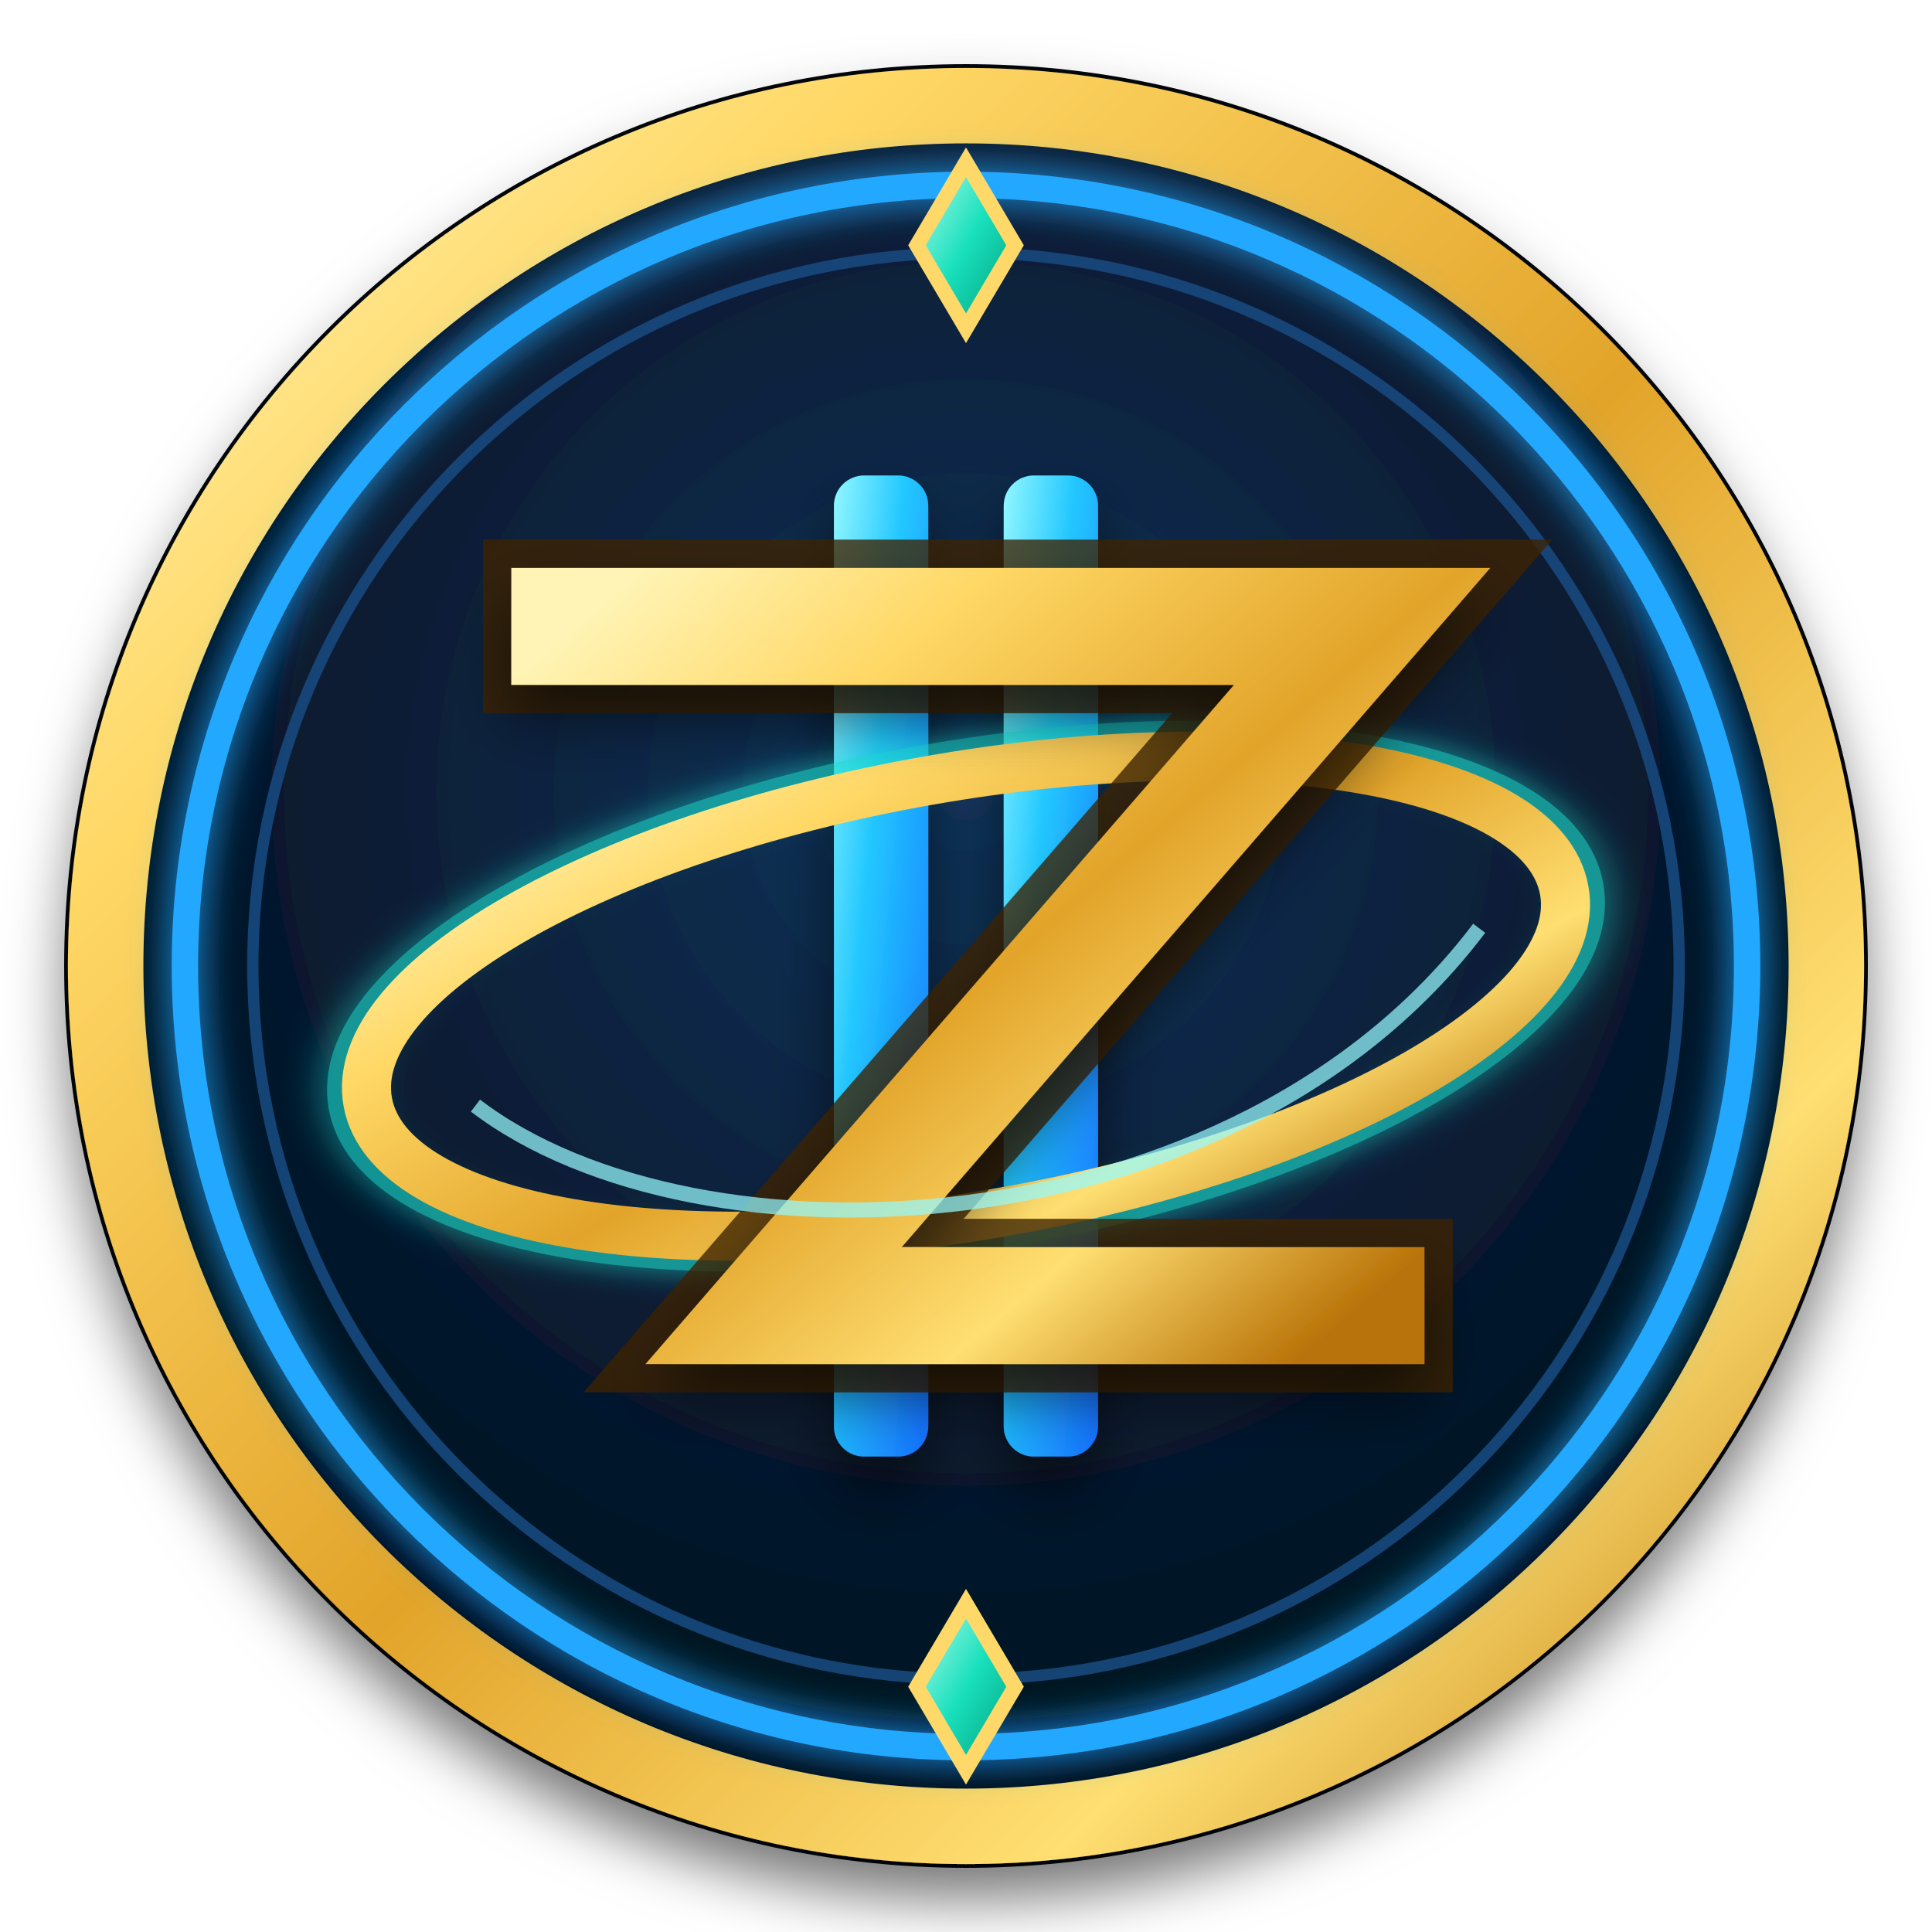
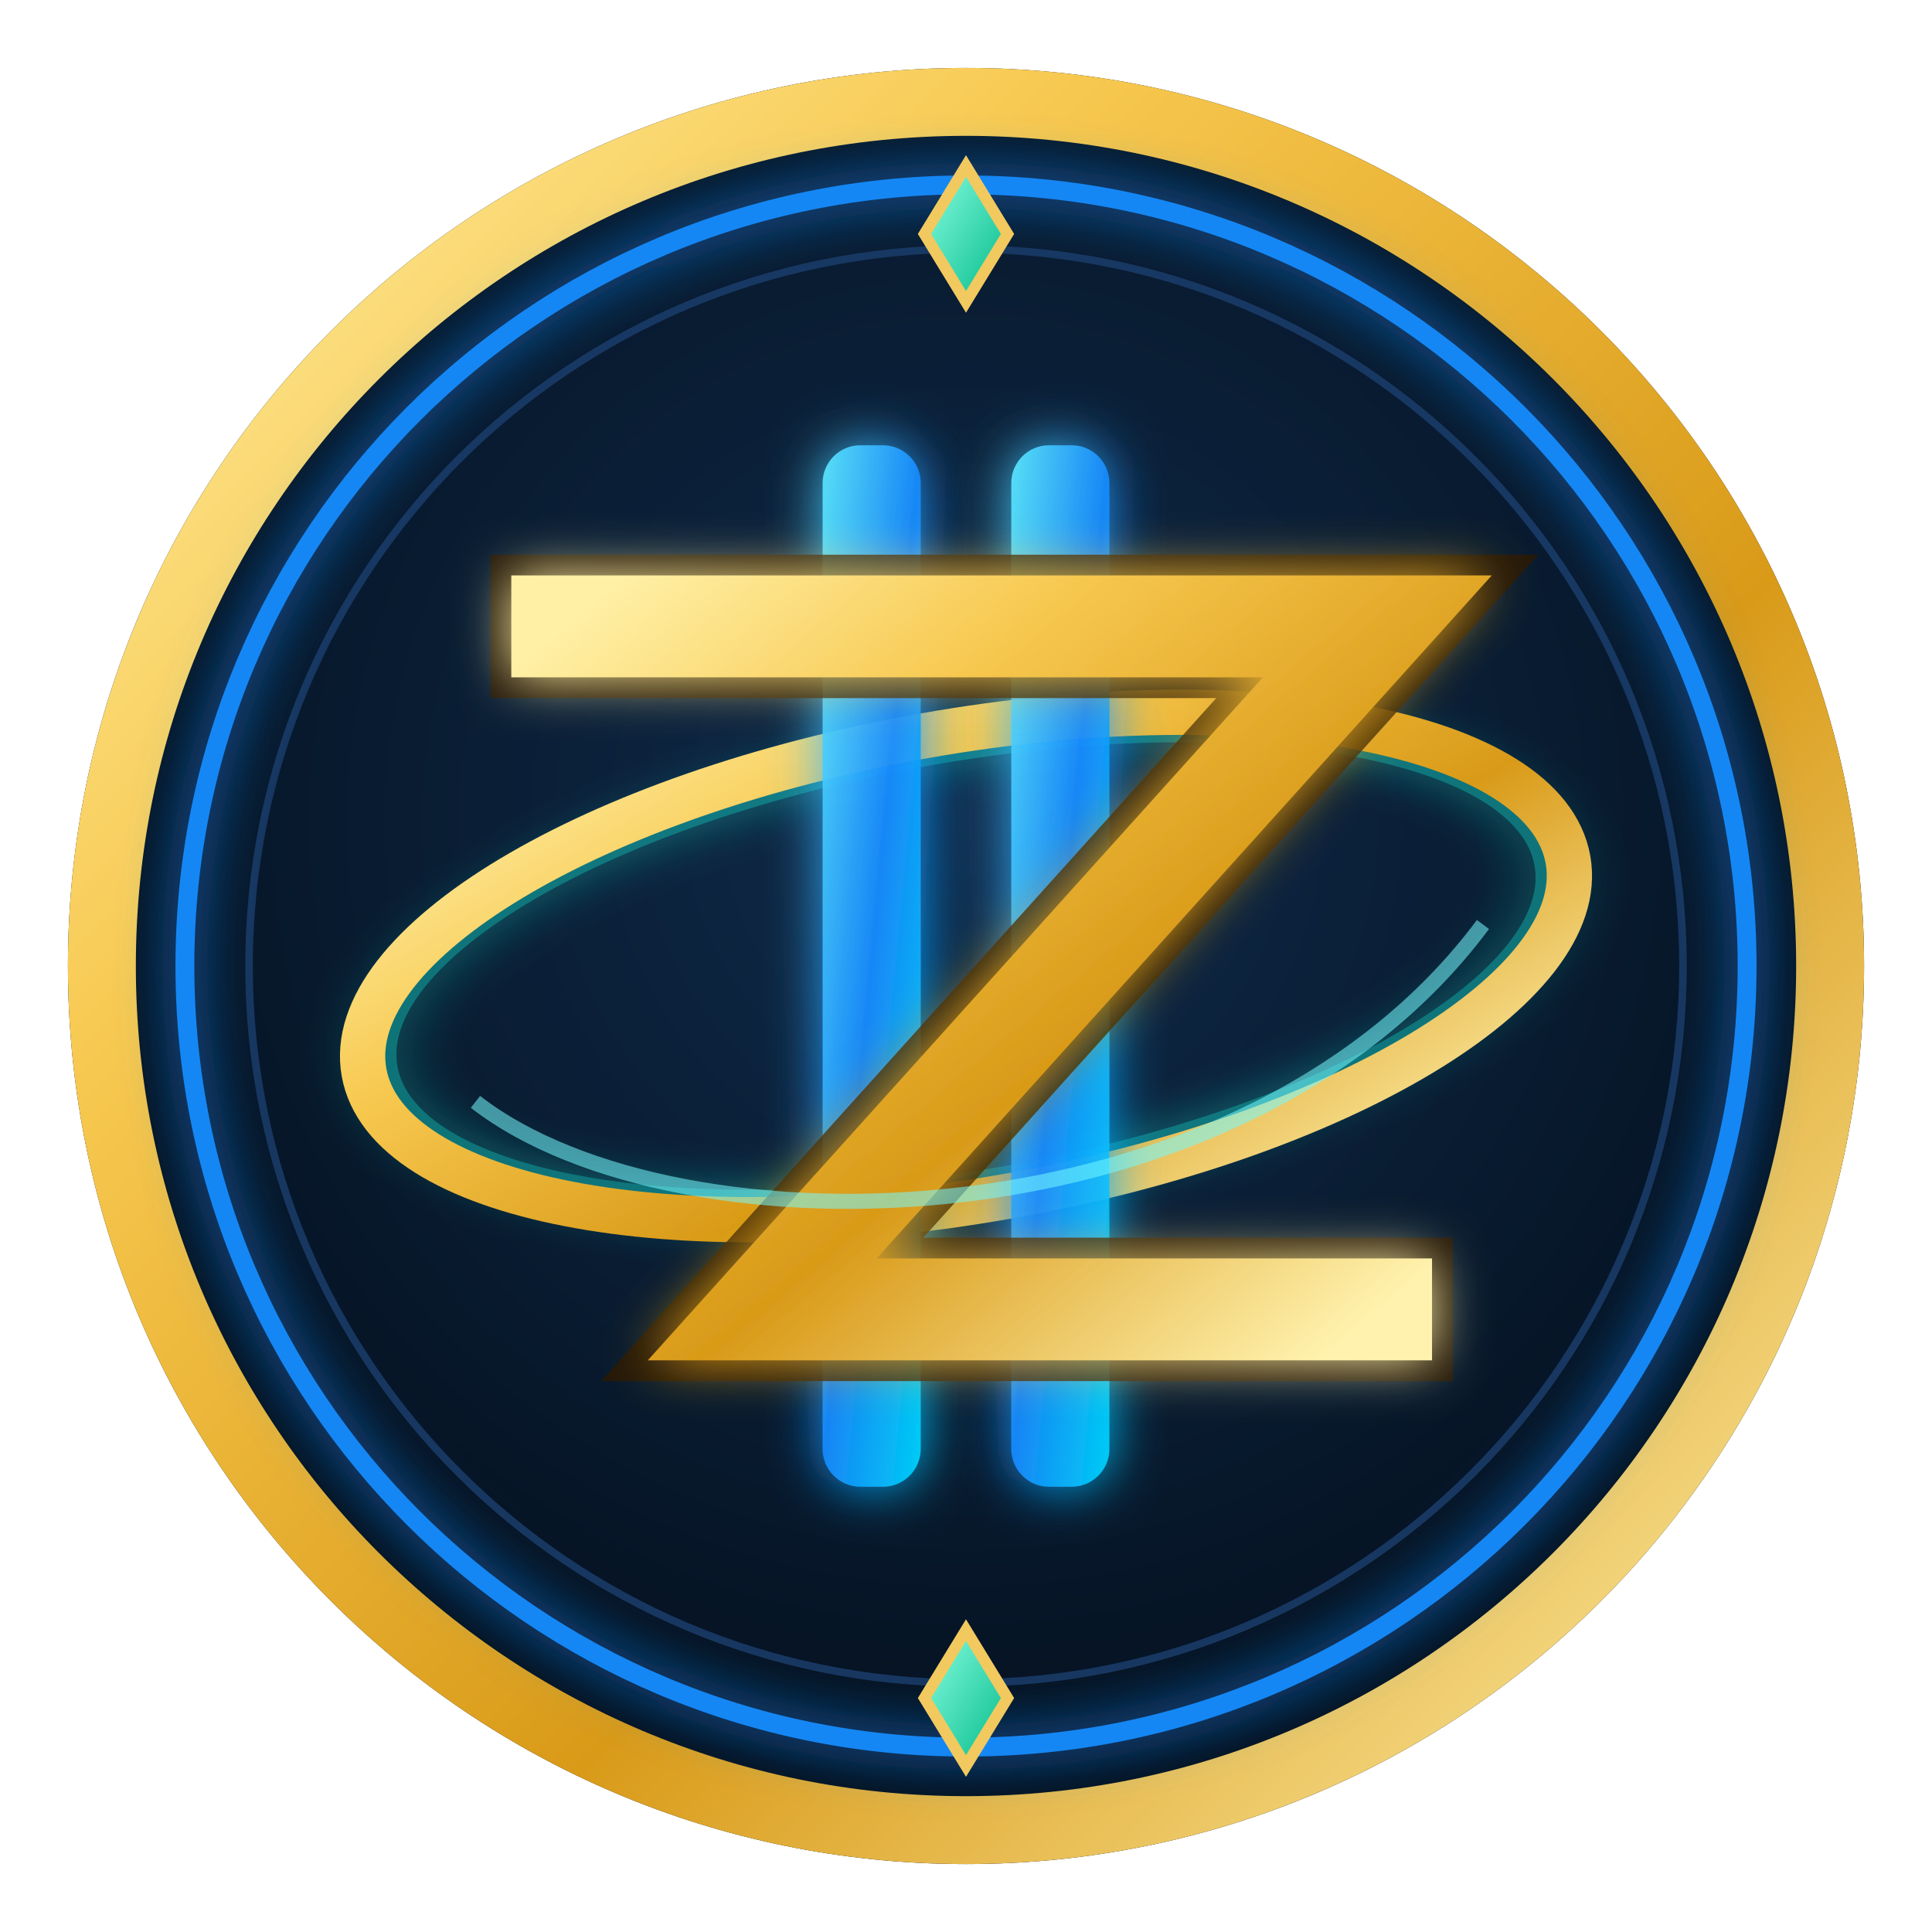
- <svg xmlns="http://www.w3.org/2000/svg" viewBox="0 0 512 512" role="img" aria-labelledby="title desc">
+ <svg xmlns="http://www.w3.org/2000/svg" viewBox="0 0 512 512" role="img" aria-labelledby="t d">
  <defs>
-     <radialGradient id="bg" cx="50%" cy="40%" r="70%">
-       <stop offset="0" stop-color="#12365f" />
-       <stop offset=".52" stop-color="#071b31" />
-       <stop offset="1" stop-color="#020813" />
+     <radialGradient id="bg" cx="50%" cy="42%" r="68%">
+       <stop offset="0" stop-color="#102b4b" />
+       <stop offset="0.58" stop-color="#07182b" />
+       <stop offset="1" stop-color="#020811" />
    </radialGradient>
    <linearGradient id="gold" x1="0" y1="0" x2="1" y2="1">
-       <stop offset="0" stop-color="#fff4b5" />
-       <stop offset=".22" stop-color="#ffd866" />
-       <stop offset=".52" stop-color="#e2a42a" />
-       <stop offset=".78" stop-color="#ffdf72" />
-       <stop offset="1" stop-color="#b97308" />
+       <stop offset="0" stop-color="#fff0a6" />
+       <stop offset="0.28" stop-color="#f7c84f" />
+       <stop offset="0.62" stop-color="#d99a18" />
+       <stop offset="1" stop-color="#fff2ae" />
    </linearGradient>
-     <linearGradient id="cyan" x1="0" y1="0" x2="1" y2="1">
-       <stop offset="0" stop-color="#91f7ff" />
-       <stop offset=".38" stop-color="#22c7ff" />
-       <stop offset="1" stop-color="#1670ff" />
+     <linearGradient id="blue" x1="0" y1="0" x2="1" y2="1">
+       <stop offset="0" stop-color="#5be7ff" />
+       <stop offset="0.5" stop-color="#178cff" />
+       <stop offset="1" stop-color="#00d5ff" />
    </linearGradient>
    <linearGradient id="emerald" x1="0" y1="0" x2="1" y2="1">
-       <stop offset="0" stop-color="#b9fff0" />
-       <stop offset=".5" stop-color="#19e0bc" />
-       <stop offset="1" stop-color="#009a78" />
+       <stop offset="0" stop-color="#8bffe4" />
+       <stop offset="1" stop-color="#00b987" />
    </linearGradient>
-     <filter id="glow" x="-40%" y="-40%" width="180%" height="180%">
-       <feGaussianBlur stdDeviation="5" result="b" />
+     <filter id="glow" x="-60%" y="-60%" width="220%" height="220%">
+       <feGaussianBlur stdDeviation="7" result="blur" />
      <feMerge>
-         <feMergeNode in="b" />
+         <feMergeNode in="blur" />
        <feMergeNode in="SourceGraphic" />
      </feMerge>
    </filter>
-     <filter id="shadow" x="-40%" y="-40%" width="180%" height="180%">
-       <feDropShadow dx="0" dy="9" stdDeviation="8" flood-color="#000" flood-opacity=".55" />
+     <filter id="soft" x="-30%" y="-30%" width="160%" height="160%">
+       <feGaussianBlur stdDeviation="2.5" />
    </filter>
  </defs>
-   <circle cx="256" cy="256" r="239" fill="#02060c" />
-   <circle cx="256" cy="256" r="228" fill="url(#bg)" stroke="url(#gold)" stroke-width="20" filter="url(#shadow)" />
-   <circle cx="256" cy="256" r="207" fill="none" stroke="#20a8ff" stroke-width="7" filter="url(#glow)" />
-   <circle cx="256" cy="256" r="189" fill="none" stroke="#174b82" stroke-width="3" opacity=".85" />
-   <path d="M256 43 269 65 256 87 243 65Z" fill="url(#emerald)" stroke="#ffd86a" stroke-width="4" />
-   <path d="M256 425 269 447 256 469 243 447Z" fill="url(#emerald)" stroke="#ffd86a" stroke-width="4" />
-   <g filter="url(#shadow)">
-     <rect x="221" y="126" width="25" height="260" rx="8" fill="url(#cyan)" />
-     <rect x="266" y="126" width="25" height="260" rx="8" fill="url(#cyan)" />
-   </g>
-   <ellipse cx="256" cy="264" rx="167" ry="63" transform="rotate(-10 256 264)" fill="none" stroke="#1de2d2" stroke-width="9" opacity=".62" filter="url(#glow)" />
-   <ellipse cx="256" cy="264" rx="161" ry="58" transform="rotate(-10 256 264)" fill="none" stroke="url(#gold)" stroke-width="13" />
-   <path d="M151 166H361L205 346H362" fill="none" stroke="#3d2200" stroke-width="46" stroke-linejoin="miter" stroke-linecap="square" opacity=".78" />
-   <path d="M151 166H361L205 346H362" fill="none" stroke="url(#gold)" stroke-width="31" stroke-linejoin="miter" stroke-linecap="square" filter="url(#shadow)" />
-   <path d="M126 293C185 338 327 332 392 246" fill="none" stroke="#94f9ff" stroke-width="4" opacity=".72" />
+   <circle cx="256" cy="256" r="238" fill="url(#bg)" />
+   <circle cx="256" cy="256" r="229" fill="none" stroke="url(#gold)" stroke-width="18" />
+   <circle cx="256" cy="256" r="207" fill="none" stroke="#188dff" stroke-width="5" filter="url(#glow)" opacity=".95" />
+   <circle cx="256" cy="256" r="190" fill="none" stroke="#183b67" stroke-width="2" opacity=".9" />
+   <path d="M256 44 l11 18 -11 18 -11-18z" fill="url(#emerald)" stroke="#f1c95f" stroke-width="3" />
+   <path d="M256 432 l11 18 -11 18 -11-18z" fill="url(#emerald)" stroke="#f1c95f" stroke-width="3" />
+   <ellipse cx="256" cy="256" rx="157" ry="58" fill="none" stroke="#18e1d0" stroke-width="8" opacity=".45" transform="rotate(-10 256 256)" filter="url(#glow)" />
+   <ellipse cx="256" cy="256" rx="162" ry="62" fill="none" stroke="url(#gold)" stroke-width="12" transform="rotate(-10 256 256)" />
+   <rect x="218" y="118" width="26" height="276" rx="10" fill="url(#blue)" opacity=".95" filter="url(#glow)" />
+   <rect x="268" y="118" width="26" height="276" rx="10" fill="url(#blue)" opacity=".95" filter="url(#glow)" />
+   <path d="M149 166 H365 L202 347 H366" fill="none" stroke="#2b1800" stroke-width="38" stroke-linejoin="miter" stroke-linecap="square" opacity=".8" />
+   <path d="M149 166 H365 L202 347 H366" fill="none" stroke="url(#gold)" stroke-width="27" stroke-linejoin="miter" stroke-linecap="square" filter="url(#glow)" />
+   <path d="M126 292 C180 334 329 331 393 245" fill="none" stroke="#74f9ff" stroke-width="4" opacity=".55" />
</svg>
